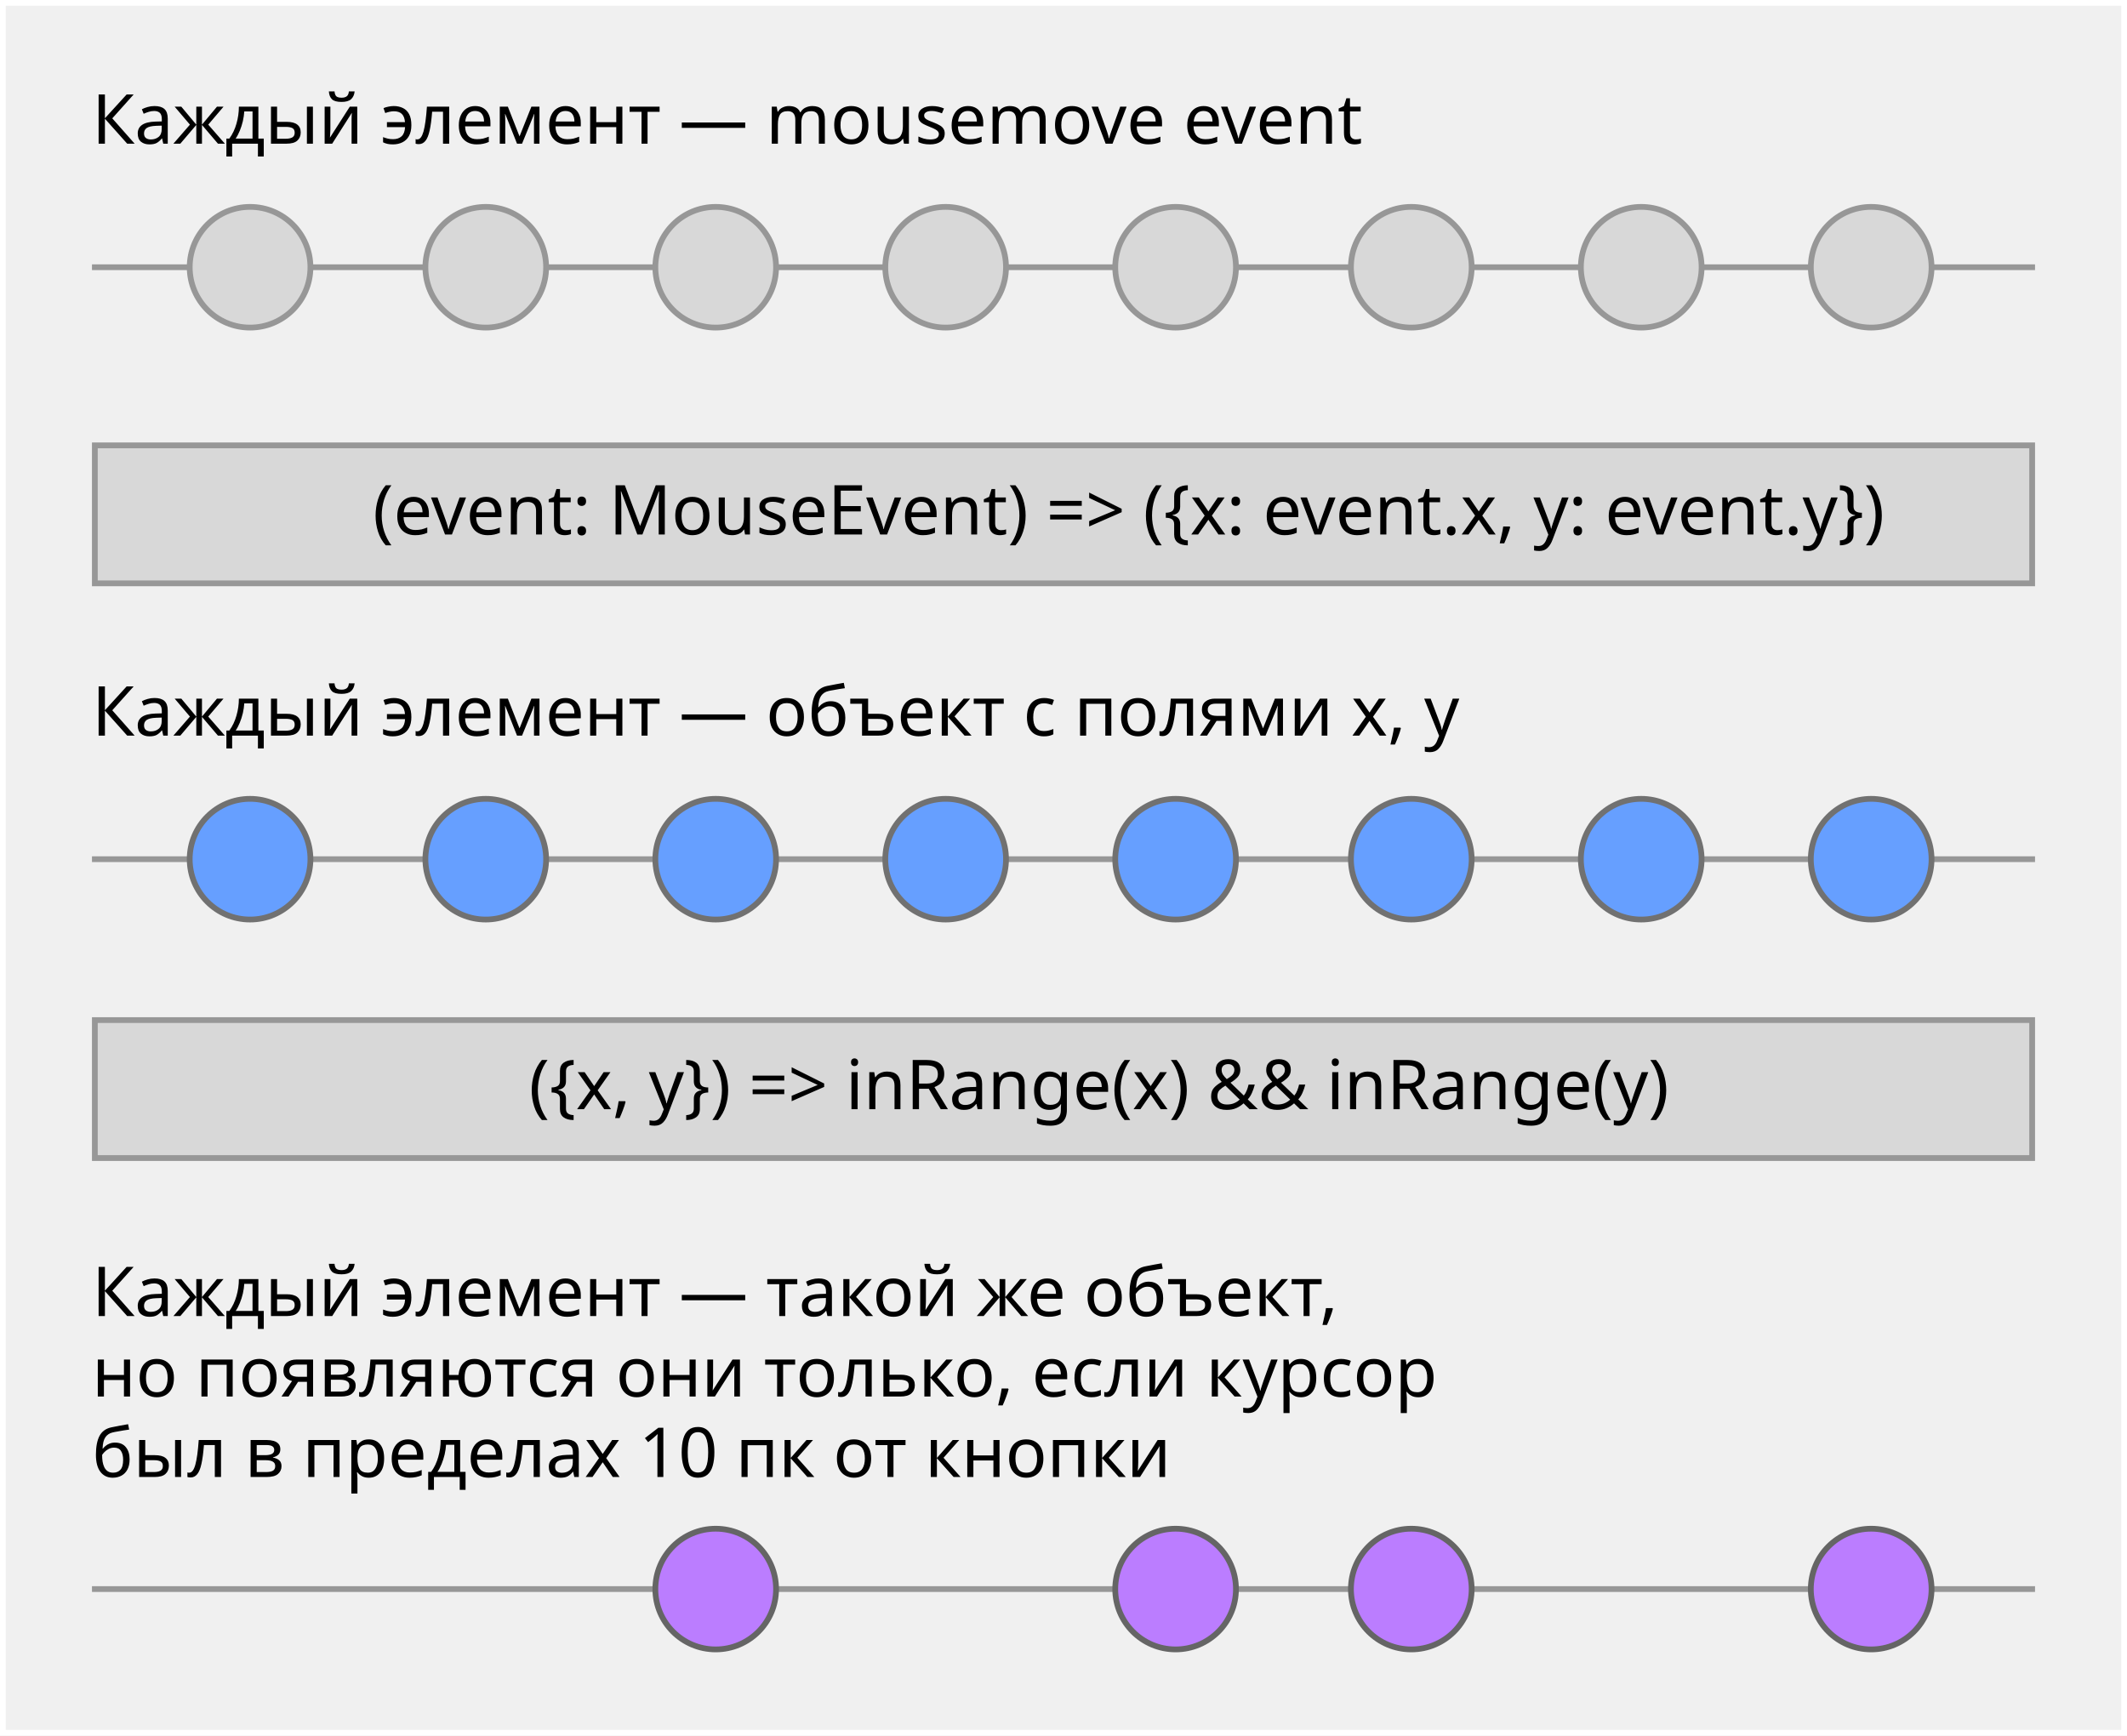
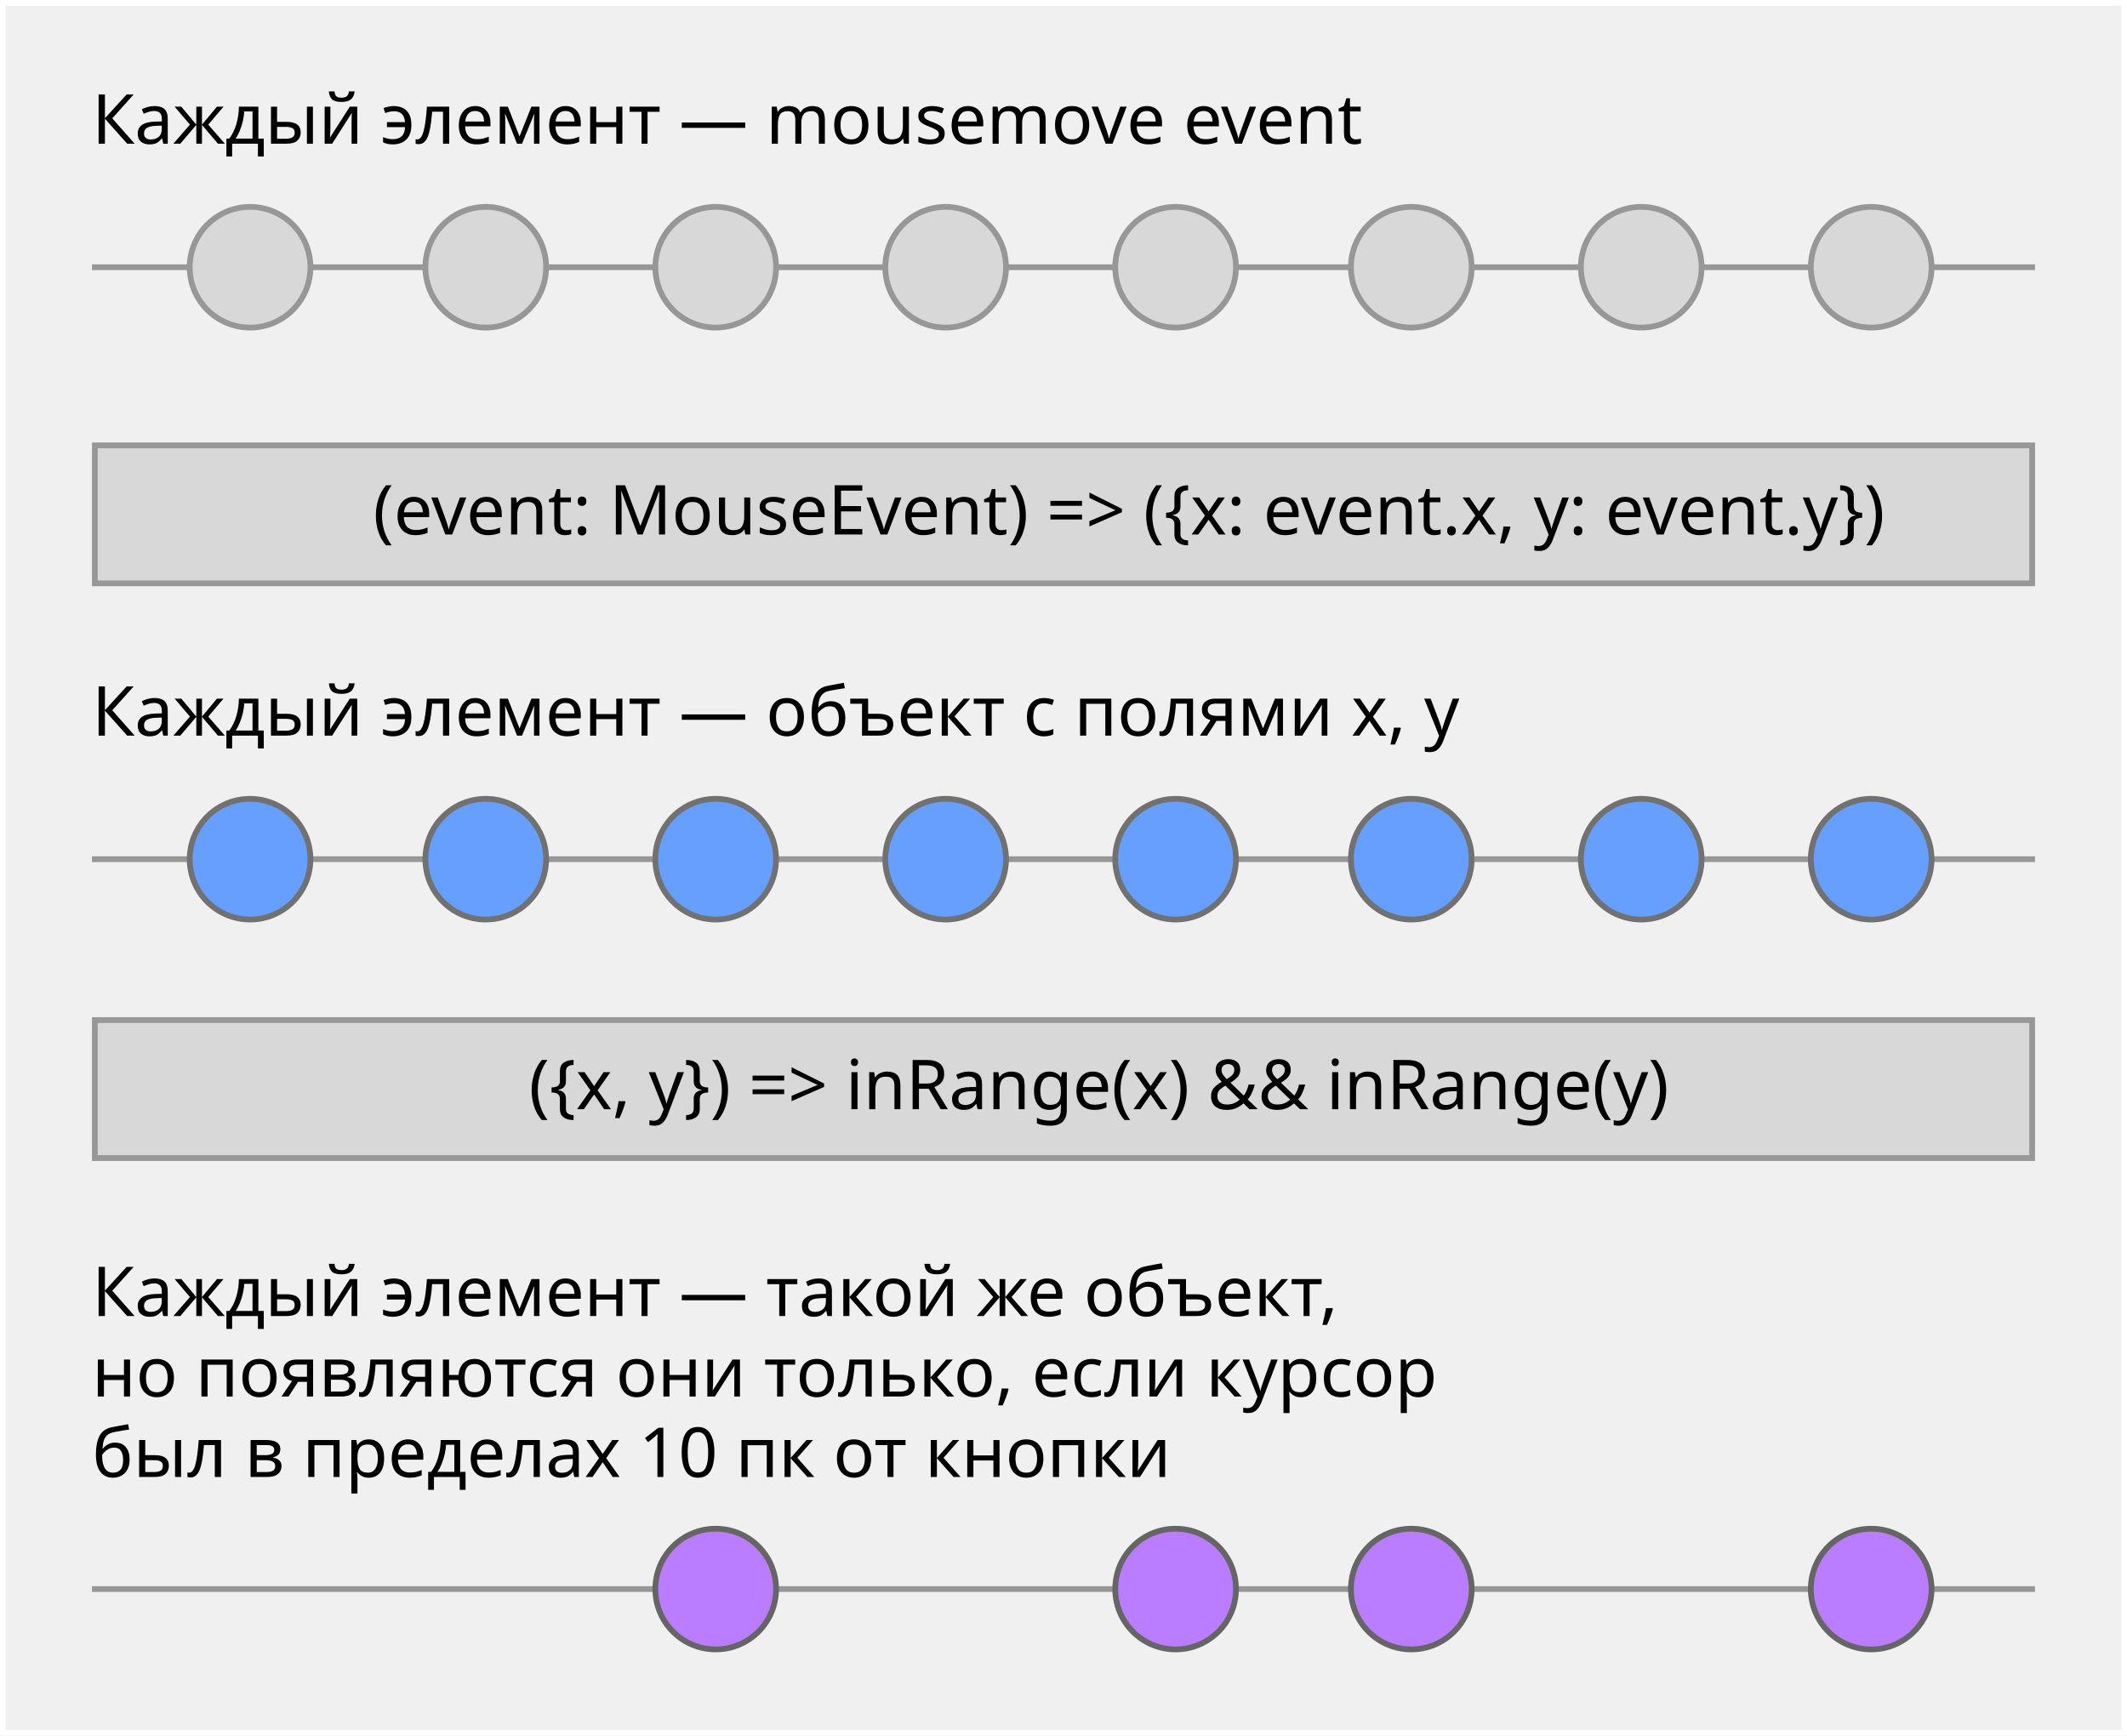
- <svg xmlns="http://www.w3.org/2000/svg" xmlns:xlink="http://www.w3.org/1999/xlink" width="370px" height="302px" viewBox="0 0 370 302" version="1.1">
+ <svg xmlns="http://www.w3.org/2000/svg" xmlns:xlink="http://www.w3.org/1999/xlink" style="background: #fff;" viewBox="0 0 370 302">
  <defs>
-     <rect id="path-1" x="0" y="0" width="338" height="25" />
-     <rect id="path-2" x="0" y="0" width="338" height="25" />
+     <path id="reuse-1" stroke="#979797" stroke-linecap="square" d="M.5 32.5h337" />
+     <path id="reuse-0" stroke="#979797" d="M.5.5h337v24H.5z" />
+     <path id="a" d="M0 0h338v25H0z" />
  </defs>
-   <g id="Page-1" stroke="none" stroke-width="1" fill="none" fill-rule="evenodd">
-     <g id="second-diagram">
-       <g id="Third-line" transform="translate(16, 218)">
-         <path d="M0.5,58.5 L337.5,58.5" id="Line" stroke="#979797" stroke-linecap="square" />
-         <circle id="Oval" stroke="#656565" fill="#BB7DFF" cx="108.5" cy="58.5" r="10.5" />
-         <circle id="Oval" stroke="#656565" fill="#BB7DFF" cx="188.5" cy="58.5" r="10.5" />
-         <circle id="Oval" stroke="#656565" fill="#BB7DFF" cx="229.5" cy="58.5" r="10.5" />
-         <circle id="Oval" stroke="#656565" fill="#BB7DFF" cx="309.5" cy="58.5" r="10.5" />
-         <text id="Каждый-элемент-—-так" font-family="PTSans-Regular, PT Sans" font-size="12" font-weight="normal" fill="#000000">
-           <tspan x="0" y="11">Каждый элемент — такой же объект, </tspan>
-           <tspan x="0" y="25">но появляются они только, если курсор </tspan>
-           <tspan x="0" y="39">был в пределах 10 пк от кнопки</tspan>
-         </text>
-       </g>
-       <g id="Second-processor" transform="translate(16, 177)">
-         <g id="Rectangle">
-           <use fill="#D8D8D8" fill-rule="evenodd" xlink:href="#path-1" />
-           <rect stroke="#979797" stroke-width="1" x="0.5" y="0.5" width="337" height="24" />
-         </g>
-         <text id="({x,-y})-=&gt;-inRange(" font-family="PTSans-Regular, PT Sans" font-size="12" font-weight="normal" fill="#000000">
-           <tspan x="76.012" y="16">({x, y}) =&gt; inRange(x) &amp;&amp; inRange(y)</tspan>
-         </text>
-       </g>
-       <g id="Second-line" transform="translate(16, 117)">
-         <path d="M0.5,32.5 L337.5,32.5" id="Line" stroke="#979797" stroke-linecap="square" />
-         <circle id="Oval" stroke="#717171" fill="#669FFF" cx="68.5" cy="32.5" r="10.5" />
-         <circle id="Oval" stroke="#717171" fill="#669FFF" cx="27.5" cy="32.5" r="10.5" />
-         <circle id="Oval" stroke="#717171" fill="#669FFF" cx="108.5" cy="32.5" r="10.5" />
-         <circle id="Oval" stroke="#717171" fill="#669FFF" cx="148.5" cy="32.5" r="10.5" />
-         <circle id="Oval" stroke="#717171" fill="#669FFF" cx="188.5" cy="32.5" r="10.5" />
-         <circle id="Oval" stroke="#717171" fill="#669FFF" cx="229.5" cy="32.5" r="10.5" />
-         <circle id="Oval" stroke="#717171" fill="#669FFF" cx="269.5" cy="32.5" r="10.5" />
-         <circle id="Oval" stroke="#717171" fill="#669FFF" cx="309.5" cy="32.5" r="10.5" />
-         <text id="Каждый-элемент-—-объ" font-family="PTSans-Regular, PT Sans" font-size="12" font-weight="normal" fill="#000000">
-           <tspan x="0" y="11">Каждый элемент — объект с полями x, y</tspan>
-         </text>
-       </g>
-       <g id="First-processor" transform="translate(16, 77)">
-         <g id="Rectangle">
-           <use fill="#D8D8D8" fill-rule="evenodd" xlink:href="#path-2" />
-           <rect stroke="#979797" stroke-width="1" x="0.5" y="0.5" width="337" height="24" />
-         </g>
-         <text id="(event:-MouseEvent)" font-family="PTSans-Regular, PT Sans" font-size="12" font-weight="normal" fill="#000000">
-           <tspan x="48.85" y="16">(event: MouseEvent) =&gt; ({x: event.x, y: event.y})</tspan>
-         </text>
-       </g>
-       <g id="First-line" transform="translate(16, 14)">
-         <path d="M0.5,32.5 L337.5,32.5" id="Line" stroke="#979797" stroke-linecap="square" />
-         <circle id="Oval" stroke="#979797" fill="#D8D8D8" cx="27.5" cy="32.5" r="10.5" />
-         <circle id="Oval" stroke="#979797" fill="#D8D8D8" cx="68.5" cy="32.5" r="10.5" />
-         <circle id="Oval" stroke="#979797" fill="#D8D8D8" cx="108.5" cy="32.5" r="10.5" />
-         <circle id="Oval" stroke="#979797" fill="#D8D8D8" cx="148.5" cy="32.5" r="10.5" />
-         <circle id="Oval" stroke="#979797" fill="#D8D8D8" cx="188.5" cy="32.5" r="10.5" />
-         <circle id="Oval" stroke="#979797" fill="#D8D8D8" cx="229.5" cy="32.5" r="10.5" />
-         <circle id="Oval" stroke="#979797" fill="#D8D8D8" cx="269.5" cy="32.5" r="10.5" />
-         <circle id="Oval" stroke="#979797" fill="#D8D8D8" cx="309.5" cy="32.5" r="10.5" />
-         <text id="Каждый-элемент-—-mou" font-family="PTSans-Regular, PT Sans" font-size="12" font-weight="normal" fill="#000000">
-           <tspan x="0" y="11">Каждый элемент — mousemove event</tspan>
-         </text>
-       </g>
-       <rect id="Rectangle-2" stroke="#FFFFFF" x="0.5" y="0.5" width="369" height="301" />
+   <defs>
+     <use xlink:href="#a" />
+     <use id="b" xlink:href="#a" />
+   </defs>
+   <g fill="none" fill-rule="evenodd">
+     <g transform="translate(16 218)">
+       <path stroke="#979797" stroke-linecap="square" d="M.5 58.5h337" />
+       <circle cx="108.5" cy="58.5" r="10.5" fill="#BB7DFF" stroke="#656565" />
+       <circle cx="188.5" cy="58.5" r="10.5" fill="#BB7DFF" stroke="#656565" />
+       <circle cx="229.5" cy="58.5" r="10.5" fill="#BB7DFF" stroke="#656565" />
+       <circle cx="309.5" cy="58.5" r="10.5" fill="#BB7DFF" stroke="#656565" />
+       <text fill="#000" font-family="PTSans-Regular, PT Sans" font-size="12">
+         <tspan x="0" y="11">Каждый элемент — такой же объект, </tspan>
+         <tspan x="0" y="25">но появляются они только, если курсор </tspan>
+         <tspan x="0" y="39">был в пределах 10 пк от кнопки</tspan>
+       </text>
    </g>
+     <g transform="translate(16 177)">
+       <use fill="#D8D8D8" xlink:href="#a" />
+       <use xlink:href="#reuse-0" />
+     </g>
+     <text fill="#000" font-family="PTSans-Regular, PT Sans" font-size="12" transform="translate(16 177)">
+       <tspan x="76" y="16">({x, y}) =&gt; inRange(x) &amp;&amp; inRange(y)</tspan>
+     </text>
+     <g transform="translate(16 117)">
+       <use stroke-linecap="square" xlink:href="#reuse-1" />
+       <circle cx="68.5" cy="32.5" r="10.5" fill="#669FFF" stroke="#717171" />
+       <circle cx="27.5" cy="32.5" r="10.5" fill="#669FFF" stroke="#717171" />
+       <circle cx="108.5" cy="32.5" r="10.5" fill="#669FFF" stroke="#717171" />
+       <circle cx="148.5" cy="32.5" r="10.5" fill="#669FFF" stroke="#717171" />
+       <circle cx="188.5" cy="32.5" r="10.5" fill="#669FFF" stroke="#717171" />
+       <circle cx="229.5" cy="32.5" r="10.5" fill="#669FFF" stroke="#717171" />
+       <circle cx="269.5" cy="32.5" r="10.5" fill="#669FFF" stroke="#717171" />
+       <circle cx="309.5" cy="32.5" r="10.5" fill="#669FFF" stroke="#717171" />
+       <text fill="#000" font-family="PTSans-Regular, PT Sans" font-size="12">
+         <tspan x="0" y="11">Каждый элемент — объект с полями x, y</tspan>
+       </text>
+     </g>
+     <g transform="translate(16 77)">
+       <use fill="#D8D8D8" xlink:href="#b" />
+       <use xlink:href="#reuse-0" />
+     </g>
+     <text fill="#000" font-family="PTSans-Regular, PT Sans" font-size="12" transform="translate(16 77)">
+       <tspan x="48.9" y="16">(event: MouseEvent) =&gt; ({x: event.x, y: event.y})</tspan>
+     </text>
+     <g transform="translate(16 14)">
+       <use stroke-linecap="square" xlink:href="#reuse-1" />
+       <circle cx="27.5" cy="32.5" r="10.5" fill="#D8D8D8" stroke="#979797" />
+       <circle cx="68.5" cy="32.5" r="10.5" fill="#D8D8D8" stroke="#979797" />
+       <circle cx="108.5" cy="32.5" r="10.5" fill="#D8D8D8" stroke="#979797" />
+       <circle cx="148.5" cy="32.5" r="10.5" fill="#D8D8D8" stroke="#979797" />
+       <circle cx="188.5" cy="32.5" r="10.5" fill="#D8D8D8" stroke="#979797" />
+       <circle cx="229.5" cy="32.5" r="10.5" fill="#D8D8D8" stroke="#979797" />
+       <circle cx="269.5" cy="32.5" r="10.5" fill="#D8D8D8" stroke="#979797" />
+       <circle cx="309.5" cy="32.5" r="10.5" fill="#D8D8D8" stroke="#979797" />
+       <text fill="#000" font-family="PTSans-Regular, PT Sans" font-size="12">
+         <tspan x="0" y="11">Каждый элемент — mousemove event</tspan>
+       </text>
+     </g>
+     <path stroke="#FFF" d="M.5.5h369v301H.5z" />
  </g>
</svg>
